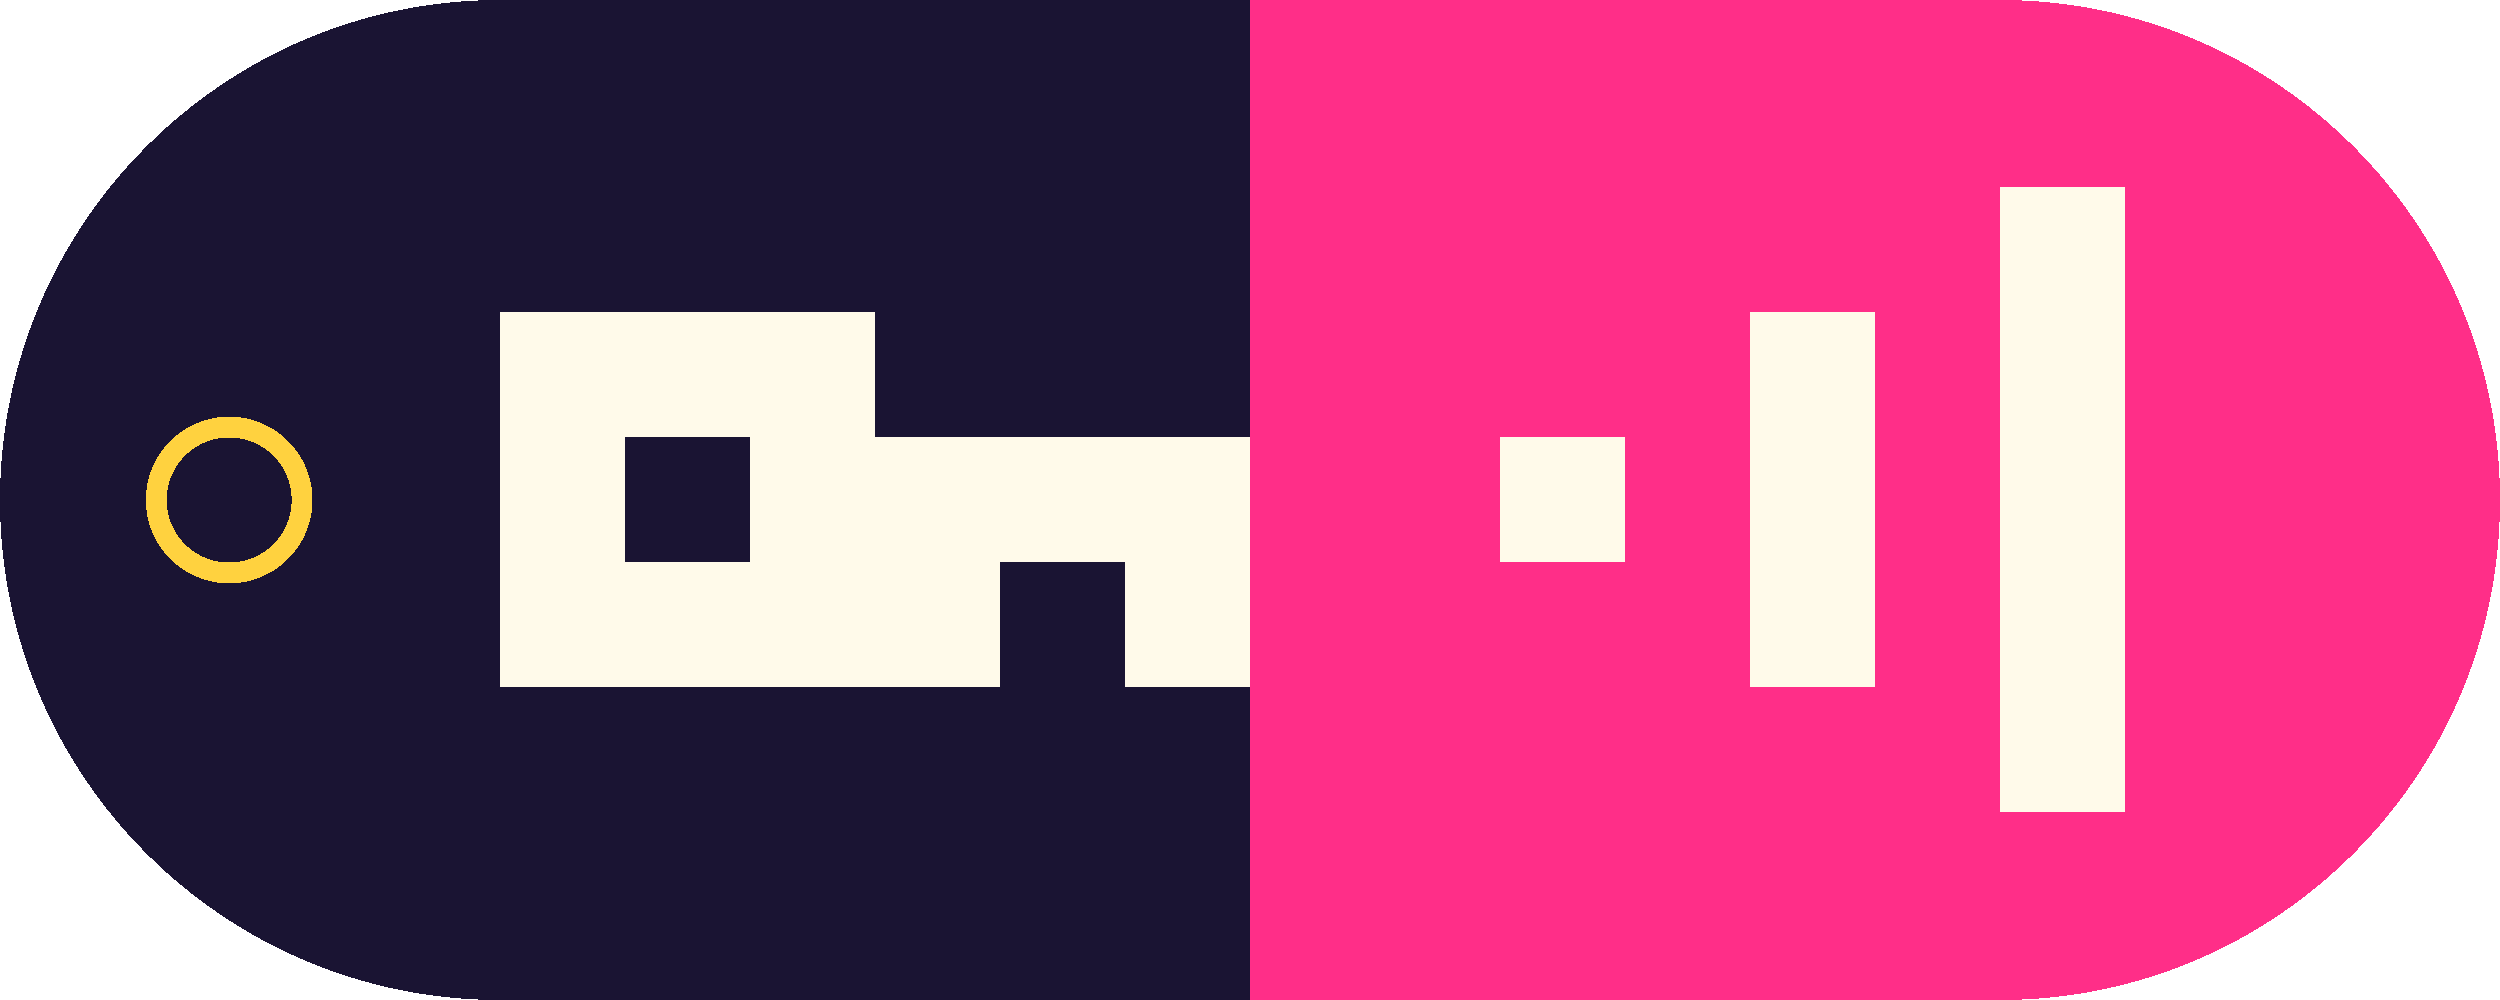
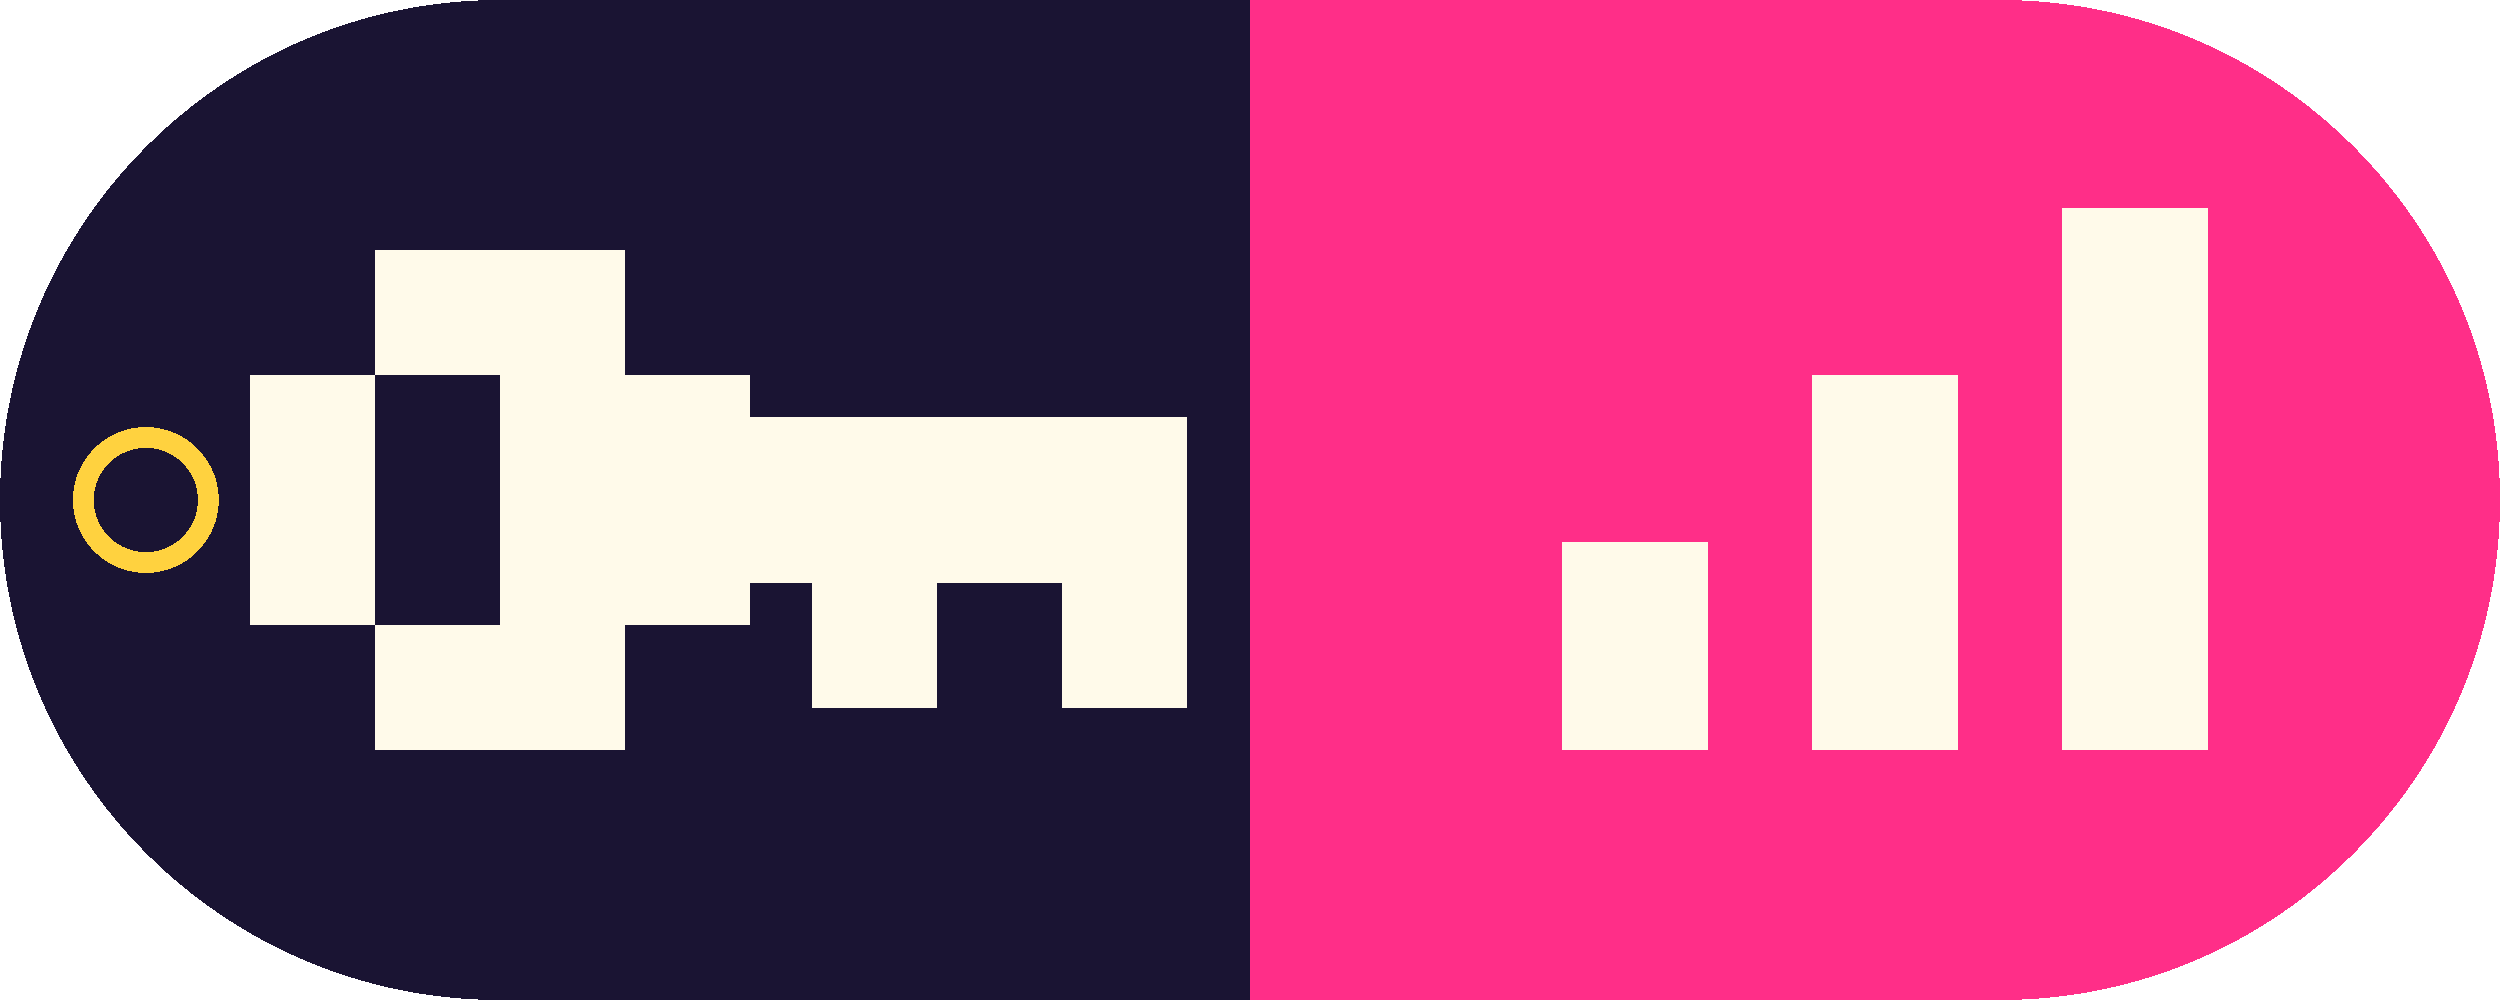
<svg xmlns="http://www.w3.org/2000/svg" viewBox="0 0 240 96" width="45mm" height="18mm" shape-rendering="crispEdges">
  <g id="capa-fondo" fill="#1a1433">
    <rect x="0" y="0" width="240" height="96" rx="48" />
  </g>
  <g id="capa-acento" fill="#ff2e88">
    <path d="M120 0 H192 A48 48 0 0 1 192 96 H120 Z" />
  </g>
  <g id="capa-relieve" fill="#fffaea">
-     <rect x="48" y="30" width="36" height="12" />
-     <rect x="48" y="54" width="36" height="12" />
-     <rect x="48" y="42" width="12" height="12" />
-     <rect x="72" y="42" width="12" height="12" />
-     <rect x="84" y="42" width="36" height="12" />
-     <rect x="84" y="54" width="12" height="12" />
-     <rect x="108" y="54" width="12" height="12" />
-     <rect x="144" y="42" width="12" height="12" />
-     <rect x="168" y="30" width="12" height="36" />
-     <rect x="192" y="18" width="12" height="60" />
+     <rect x="36" y="24" width="24" height="12" />
+     <rect x="24" y="36" width="12" height="24" />
+     <rect x="48" y="36" width="24" height="24" />
+     <rect x="36" y="60" width="24" height="12" />
+     <rect x="72" y="40" width="42" height="16" />
+     <rect x="78" y="56" width="12" height="12" />
+     <rect x="102" y="56" width="12" height="12" />
+     <rect x="150" y="52" width="14" height="20" />
+     <rect x="174" y="36" width="14" height="36" />
+     <rect x="198" y="20" width="14" height="52" />
  </g>
  <g id="capa-argolla" fill="none" stroke="#ffd23f" stroke-width="2">
-     <circle cx="22" cy="48" r="7" />
+     <circle cx="14" cy="48" r="6" />
  </g>
</svg>
